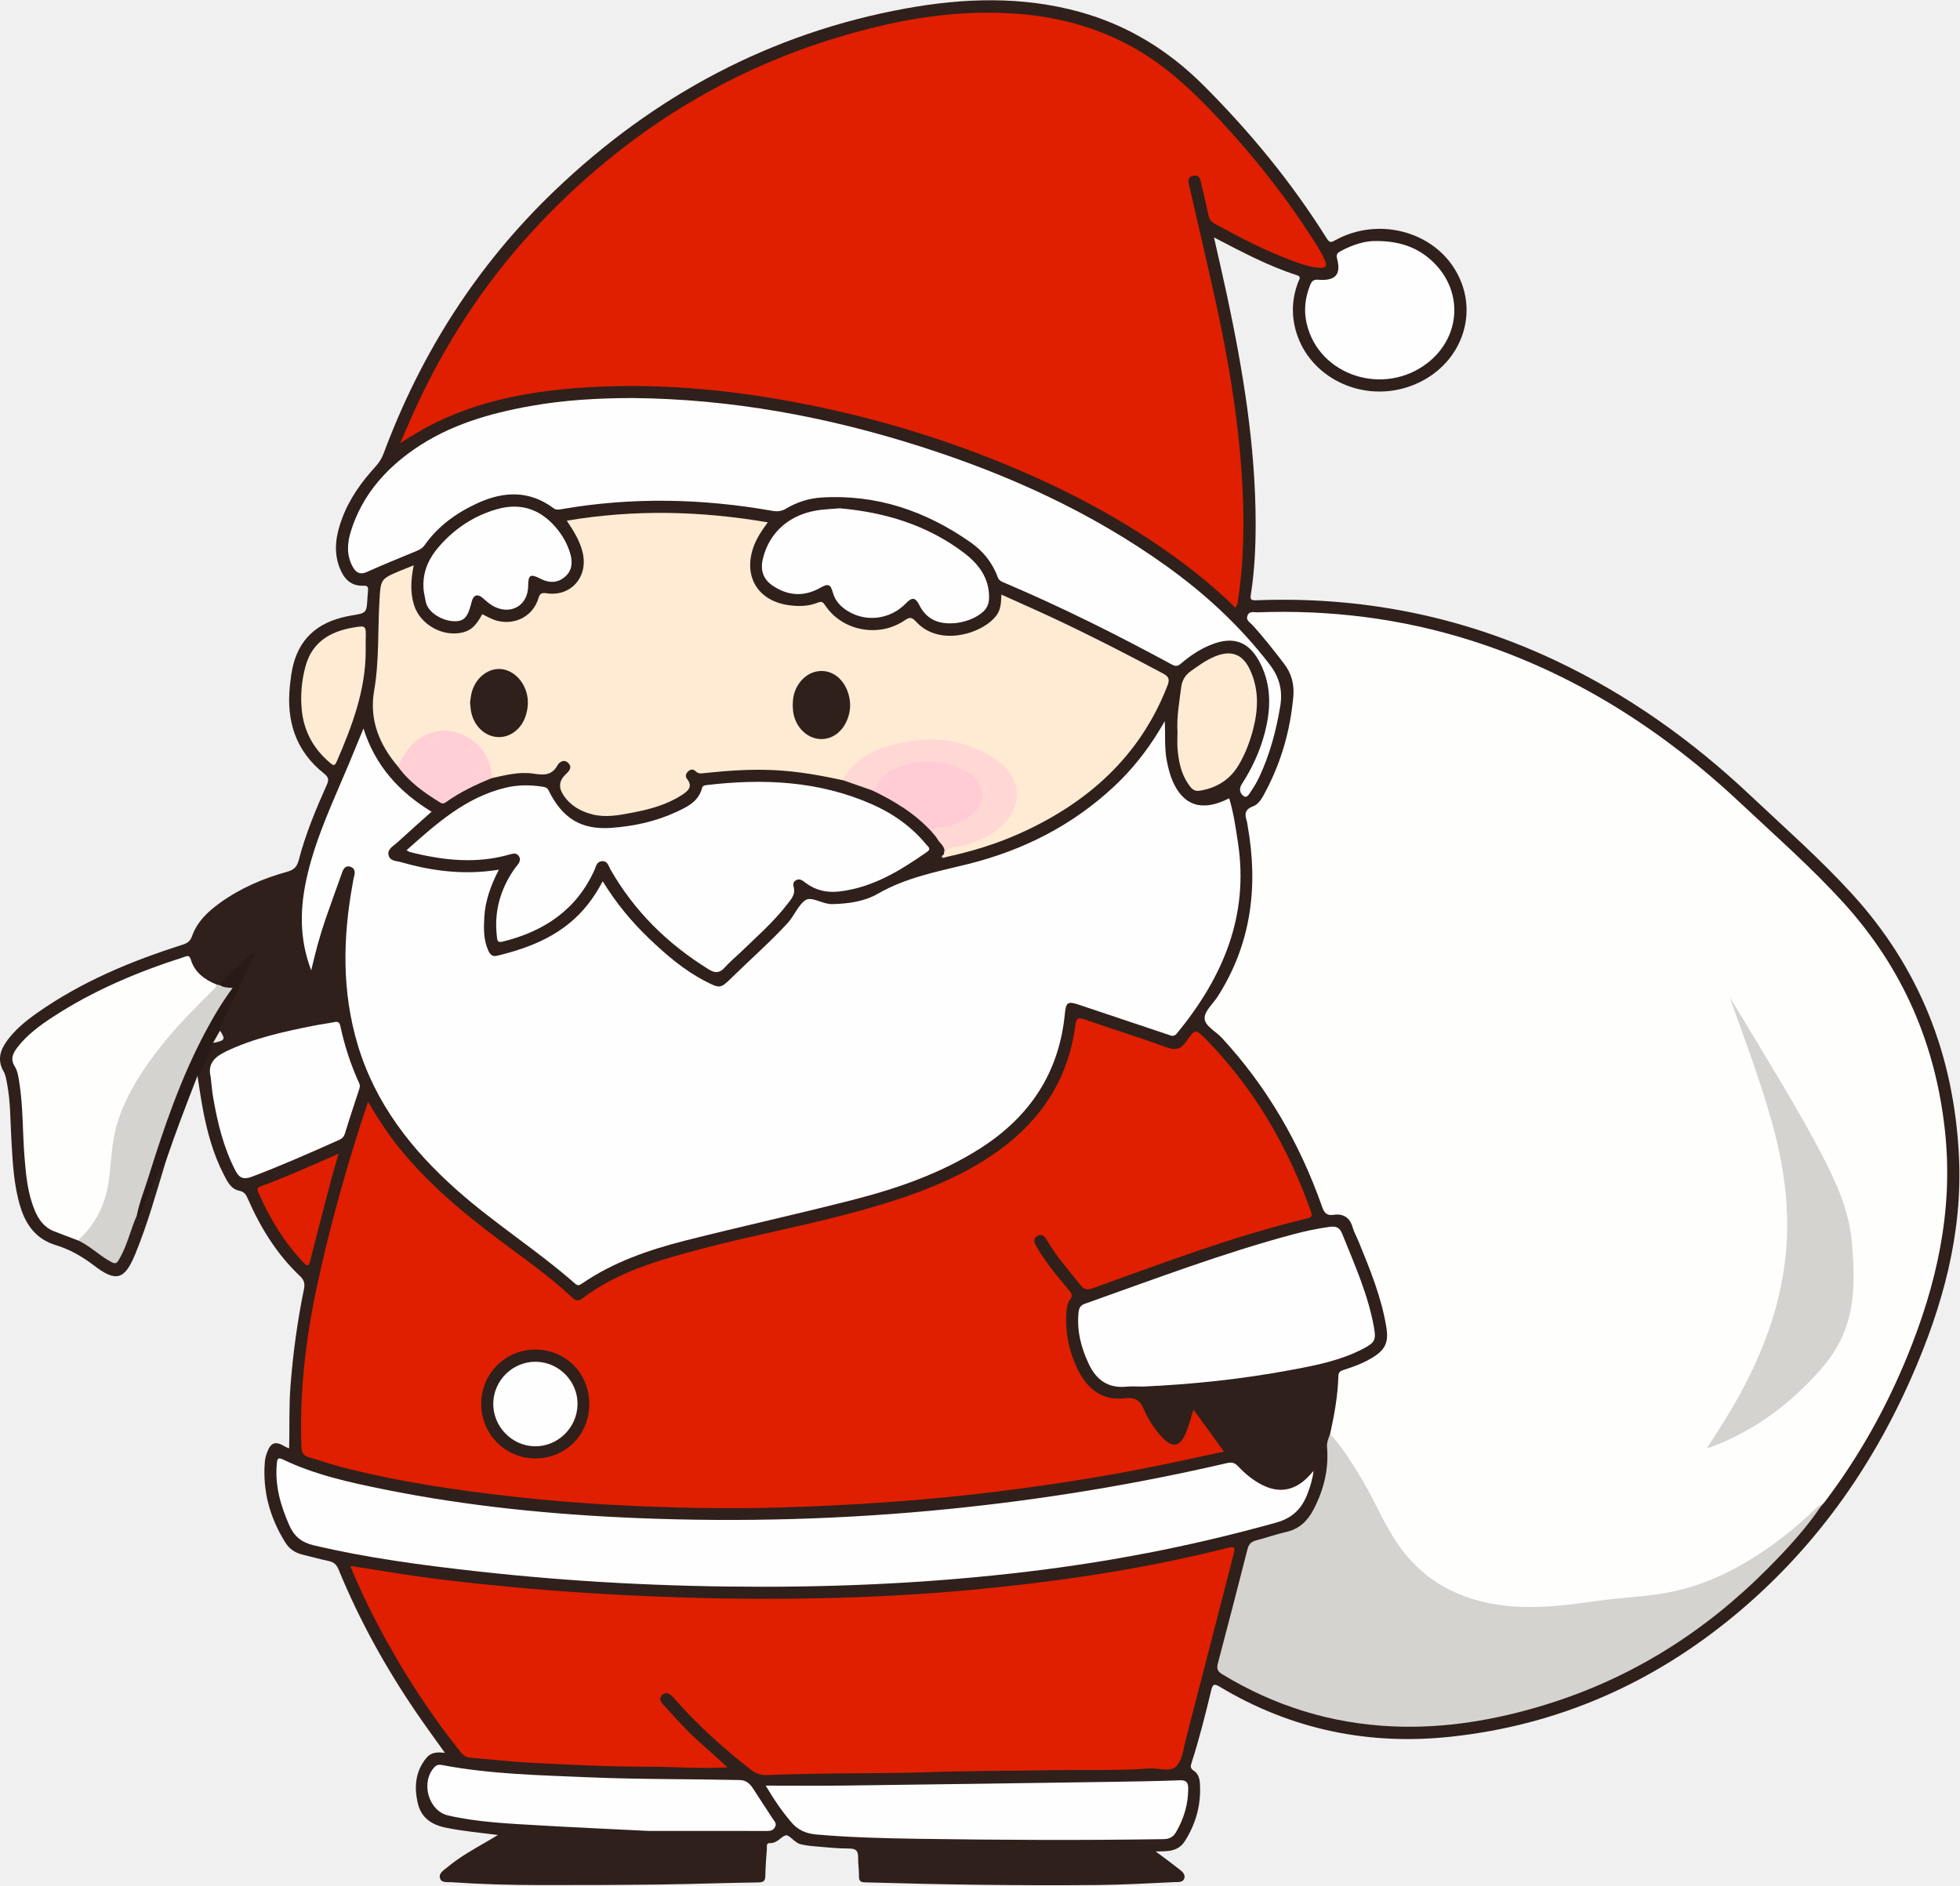
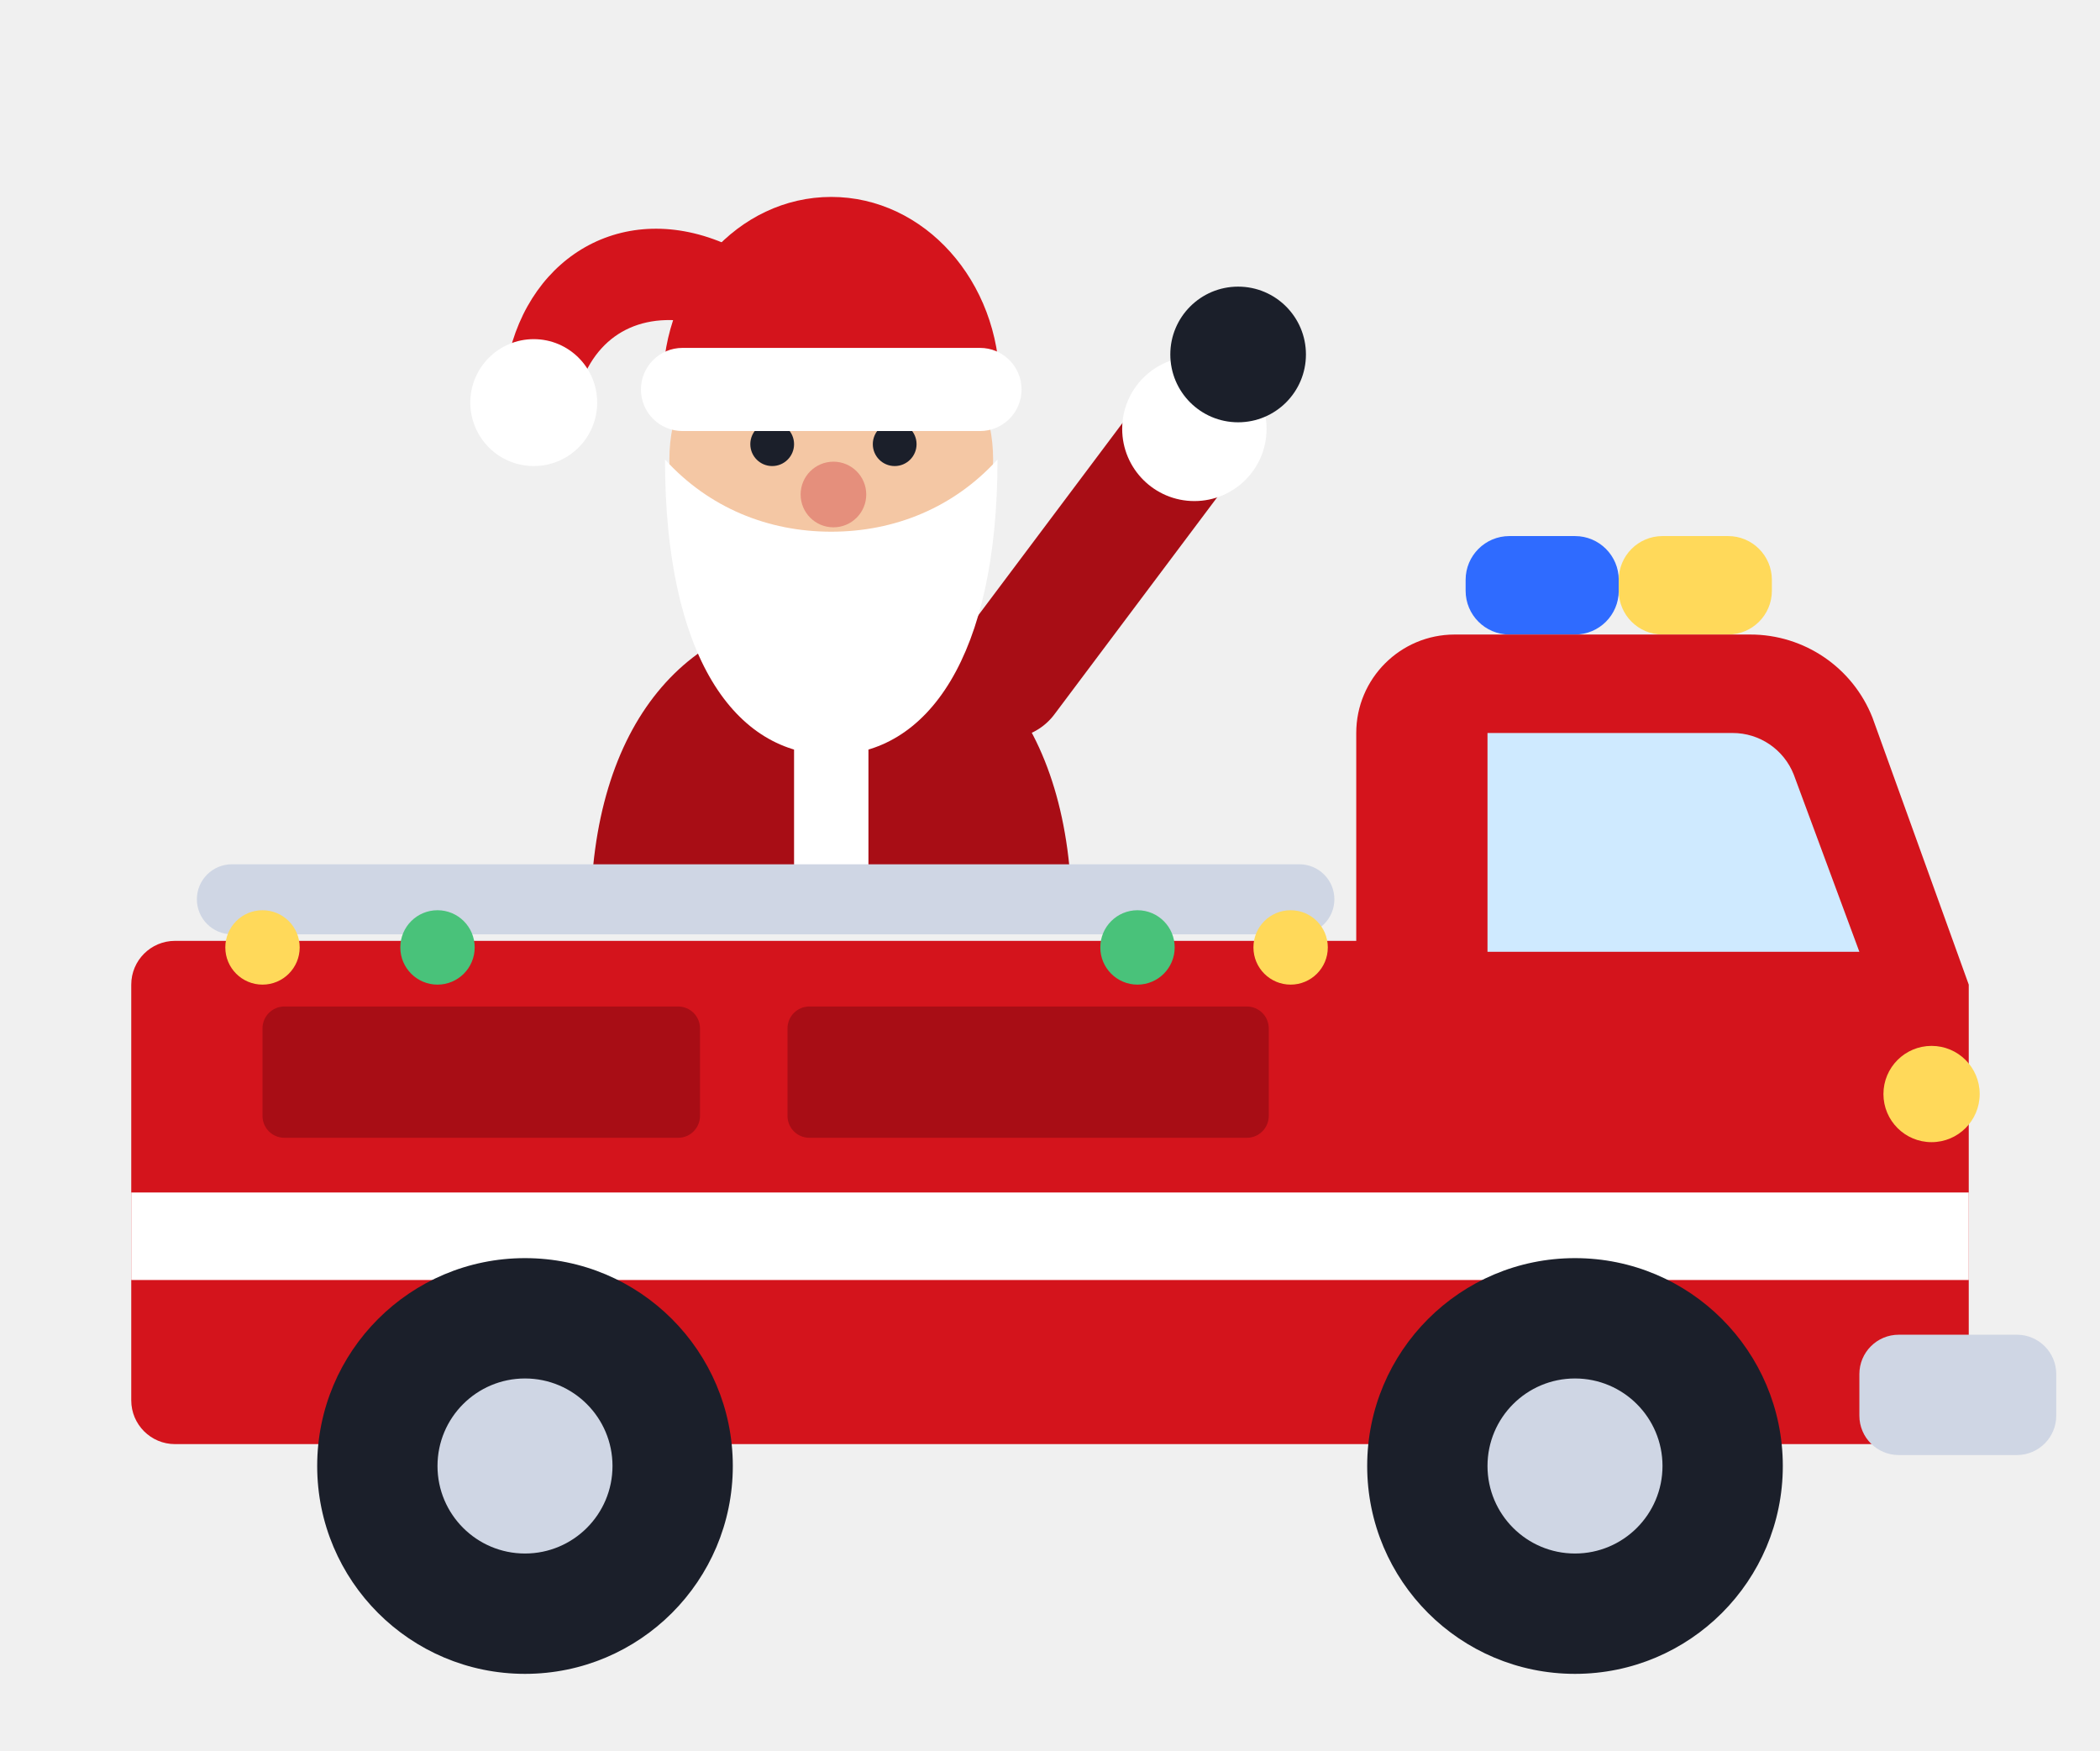
- <svg xmlns="http://www.w3.org/2000/svg" version="1.1" x="0" y="0" width="1132" height="1089" viewBox="0, 0, 1132, 1089">
-   <defs>
-     <clipPath id="Clip_1">
-       <path d="M0.06,0.15 L1131.66,0.15 L1131.66,1089 L0.06,1089 z" />
-     </clipPath>
-   </defs>
-   <g id="Layer_1">
-     <g clip-path="url(#Clip_1)">
-       <path d="M95.896,670.453 C90.355,688.543 85.361,706.827 78.144,724.35 C71.954,739.381 67.048,740.795 54.163,730.929 C47.442,725.782 40.306,721.71 32.31,719.28 C21.131,715.882 15.141,707.957 11.839,697.329 C7.843,684.463 7.329,671.146 6.548,657.854 C5.924,647.228 6.118,636.533 4.097,626.02 C3.629,623.588 3.251,620.97 2.058,618.88 C-1.64,612.404 0.032,606.717 4.012,601.245 C8.676,594.834 14.725,589.857 21.133,585.329 C46.926,567.097 75.704,555.163 105.593,545.657 C108.402,544.764 109.919,543.545 110.929,540.709 C113.897,532.379 120.086,526.545 127.066,521.524 C138.806,513.078 151.909,507.399 165.761,503.597 C169.862,502.472 171.555,500.67 172.601,496.64 C176.493,481.649 182.479,467.384 188.777,453.27 C190.054,450.408 189.789,448.924 187.139,446.825 C170.781,433.871 165.302,416.478 167.425,396.252 C167.859,392.124 168.354,387.952 169.383,383.946 C173.838,366.614 186.169,358.342 202.943,355.546 C211.727,354.081 211.747,354.229 212.229,345.193 C212.3,343.865 212.444,342.541 212.55,341.215 C212.702,339.321 212.471,338.215 209.921,338.333 C202.419,338.68 198.406,334.015 196.02,327.641 C192.421,318.027 194.164,308.596 197.609,299.378 C201.866,287.984 208.848,278.281 216.998,269.385 C219.055,267.14 220.535,264.699 221.603,261.83 C243.178,203.856 275.665,152.867 320.399,110.065 C377.71,55.229 444.977,19.073 523.356,4.846 C556.737,-1.214 590.319,-2.264 623.406,6.831 C650.886,14.385 674.547,28.838 694.751,48.98 C721.858,76.004 746.015,105.4 766.351,137.857 C768.079,140.616 769.174,139.854 771.305,138.689 C795.756,125.322 827.063,133.263 840.623,156.176 C856.025,182.199 842.458,214.487 812.195,223.836 C785.364,232.124 756.465,217.677 748.683,191.979 C745.692,182.1 746.119,172.277 749.887,162.62 C750.409,161.284 751.795,159.851 748.952,158.941 C732.427,153.648 717.187,145.468 701.142,137.154 C703.689,148.476 706.201,159.19 708.502,169.95 C717.878,213.806 725.217,257.926 725.2,302.962 C725.195,316.457 724.526,329.92 722.464,343.271 C722.035,346.046 722.211,346.872 725.511,346.744 C785.755,344.408 843.299,355.637 897.939,381.355 C939.734,401.027 976.88,427.425 1010.42,459.016 C1030.41,477.849 1051.06,495.987 1069.62,516.332 C1108.69,559.162 1128.43,609.576 1131.37,667.323 C1133.68,712.616 1121.96,754.637 1104.09,795.362 C1080.59,848.885 1047.27,895.349 1002.13,932.841 C954.46,972.437 899.874,996.495 838.148,1003.18 C790.576,1008.34 745.77,999.112 704.501,974.368 C701.459,972.544 700.451,972.614 699.539,976.404 C696.156,990.458 692.642,1004.49 688.198,1018.26 C687.61,1020.08 687.318,1021.51 689.461,1022.85 C692.006,1024.44 692.839,1027.35 693.019,1030.24 C693.764,1042.23 690.828,1053.21 684.372,1063.43 C680.356,1069.79 674.245,1069.39 667.455,1069.46 C672.346,1073.13 676.711,1076.29 680.938,1079.63 C682.604,1080.94 684.701,1082.55 684.028,1084.93 C683.29,1087.53 680.465,1087.1 678.462,1087.19 C663.662,1087.86 648.859,1088.73 634.051,1088.87 C589.242,1089.29 544.44,1088.64 499.647,1087.33 C497.13,1087.26 496.088,1086.68 496.119,1084 C496.161,1080.34 495.578,1076.68 495.611,1073.03 C495.643,1069.4 494.648,1067.8 490.527,1067.8 C483.556,1067.79 476.581,1067.01 469.617,1066.43 C467.138,1066.23 464.642,1065.87 462.235,1065.26 C458.758,1064.38 455.76,1059.47 453.654,1060.21 C450.822,1061.2 448.767,1064.81 444.798,1064.64 C442.326,1064.54 443.019,1066.63 442.92,1067.92 C442.525,1073.06 442.112,1078.22 442.029,1083.37 C441.983,1086.26 441.26,1087.32 438.07,1087.37 C419.092,1087.63 400.12,1088.33 381.142,1088.57 C357.819,1088.86 334.491,1088.95 311.166,1088.9 C294.351,1088.86 277.537,1088.43 260.756,1087.25 C258.376,1087.08 255.055,1087.79 254.151,1085.03 C253.187,1082.08 256.205,1080.41 258.193,1078.74 C265.501,1072.62 273.815,1068.02 282.028,1063.28 C283.567,1062.39 285.082,1061.46 287.534,1059.99 C276.737,1058.56 266.909,1057.73 257.24,1055.7 C249.153,1054 243.324,1050 241.359,1041.82 C239.093,1032.4 239.804,1023.27 246.295,1015.41 C248.903,1012.25 252.557,1011.91 256.969,1012.56 C251.258,1004.52 245.711,996.977 240.437,989.245 C222.681,963.215 207.5,935.76 195.534,906.592 C194.287,903.55 192.62,902.28 189.61,901.662 C184.57,900.629 179.621,899.162 174.609,897.984 C170.337,896.979 167.081,894.688 164.754,890.96 C155.853,876.706 151.596,861.279 152.957,844.439 C153.09,842.803 153.479,841.143 154.025,839.592 C156.339,833.027 158.998,832.139 164.942,835.781 C165.46,836.098 166.084,836.241 167.003,836.599 C167.279,824.296 166.866,812.366 167.785,800.439 C169.233,781.654 171.777,763.042 175.559,744.608 C176.261,741.187 175.496,739.236 173.03,736.899 C159.786,724.342 150.416,709.096 143.15,692.489 C142.119,690.133 141.235,688.447 138.206,687.839 C133.339,686.862 131.24,682.41 129.196,678.432 C122.988,666.35 119.515,653.359 117.051,640.082 C115.906,633.907 115.035,627.681 114.04,621.478 C116.212,614.895 119.174,608.644 122.049,602.355 C125.301,601.092 129.014,600.11 126.325,595.262 C126.072,590.151 129.187,586.157 131.17,581.91 C135.514,572.603 139.451,563.094 144.288,553.944 C138.52,559.172 132.314,563.89 127.108,569.717 C126.098,570.033 125.116,569.826 124.133,569.577 C117.983,567.215 113.192,563.198 110.148,557.371 C108.685,554.568 106.943,554.039 104.083,554.978 C76.731,563.949 50.398,575.073 26.683,591.677 C21.094,595.591 15.76,599.852 11.551,605.371 C9.131,608.544 8.236,611.596 9.836,615.535 C13.472,624.489 13.75,634.125 14.183,643.547 C14.703,654.852 15.299,666.134 16.322,677.403 C16.929,684.09 18.405,690.58 20.545,696.895 C22.914,703.886 27.325,708.985 34.735,711.174 C38.238,712.208 41.605,713.728 44.901,715.337 C51.503,717.568 56.33,722.633 62.134,726.144 C66.36,728.701 67.099,728.509 69.2,724.038 C71.745,718.624 73.818,713.022 75.647,707.322 C76.238,705.481 76.472,703.358 78.424,702.227 C79.942,702.739 79.814,701.433 80.159,700.644 C83.953,691.961 87.261,683.063 91.622,674.636 C92.548,672.846 93.008,670.339 95.896,670.453" fill="#2F201B" />
-     </g>
-     <path d="M123.046,602.446 C121.08,607.146 118.955,611.789 117.223,616.574 C116.51,618.545 115.416,620.049 114.04,621.478 C107.727,637.705 101.455,653.947 95.896,670.453 C90.991,676.098 89.211,683.327 86.089,689.871 C84.089,694.064 82.352,698.381 80.417,702.606 C79.615,704.358 79.184,703.54 78.965,702.269 C77.639,700.73 78.363,699.104 78.841,697.546 C88.613,665.721 98.54,633.94 113.008,603.841 C117.33,594.849 122.285,586.127 127.981,577.931 C130.527,574.268 131.369,571.682 127.052,569.168 C127.512,566.432 129.86,565.123 131.608,563.464 C136.248,559.061 141.086,554.867 146.14,550.325 C147.118,552.564 145.789,553.805 145.163,555.139 C139.462,567.286 133.734,579.421 127.985,591.546 C127.404,592.77 126.945,593.982 127.042,595.354 C127.151,598.53 126.107,601.056 123.046,602.446" fill="#271A17" />
-     <path d="M768.182,828.419 C770.638,817.374 772.659,806.255 772.981,794.916 C773.048,792.523 774.179,791.894 776.128,791.282 C781.838,789.488 787.439,787.382 792.592,784.261 C800.067,779.734 802.08,775.363 800.697,766.764 C797.904,749.386 791.242,733.259 784.642,717.112 C783.511,714.345 781.978,711.703 781.176,708.849 C779.573,703.153 775.638,700.935 770.283,701.733 C765.932,702.382 764.718,700.312 763.494,696.84 C750.68,660.506 731.807,627.759 705.554,599.389 C702.085,595.64 695.784,592.692 695.732,588.131 C695.685,583.987 700.62,579.807 703.299,575.606 C722.77,545.08 726.811,511.853 720.546,476.83 C720.4,476.011 720.344,475.163 720.098,474.375 C718.88,470.484 718.727,467.62 723.706,465.763 C727.403,464.384 729.337,460.222 731.203,456.683 C740.155,439.697 745.221,421.567 746.946,402.472 C747.586,395.393 746.011,389.094 741.555,383.311 C735.657,375.658 729.762,368.03 723.208,360.917 C721.864,359.459 719.407,358.32 720.495,355.562 C721.61,352.738 724.273,353.778 726.145,353.708 C768.074,352.147 809.162,357.199 849.227,369.862 C909.046,388.769 960.416,421.735 1005.84,464.452 C1025.72,483.149 1046.26,501.156 1064.66,521.405 C1098.93,559.122 1118.05,603.21 1123.39,653.962 C1128.19,699.526 1118.47,742.205 1101.41,783.809 C1089.12,813.777 1073.39,841.845 1053.78,867.679 C1053.29,868.329 1052.67,868.884 1052.11,869.484 C1042.64,879.619 1031.9,888.253 1020.59,896.195 C998.18,911.92 973.534,921.622 946.095,923.812 C932.991,924.858 919.974,926.683 906.931,928.29 C889.833,930.397 872.788,930.685 855.837,926.578 C831.411,920.659 813.54,906.435 801.181,884.756 C796.063,875.778 791.822,866.353 786.661,857.399 C782.078,849.448 777.204,841.715 771.629,834.424 C770.218,832.579 768.648,830.813 768.182,828.419" fill="#FEFEFD" />
-     <path d="M713.458,351.005 C702.521,340.22 690.697,330.537 678.293,321.572 C642.956,296.037 604.264,276.865 563.608,261.505 C524.749,246.823 484.755,236.296 443.759,229.645 C409.646,224.11 375.281,221.698 340.772,223.656 C308.184,225.505 276.295,230.976 246.975,246.515 C242.033,249.134 237.333,252.21 231.144,255.896 C235.335,246.471 238.766,238.249 242.6,230.219 C260.533,192.67 283.565,158.601 312.295,128.424 C366.528,71.46 431.566,33.142 508.237,15.021 C532.961,9.178 558.095,6.242 583.51,7.682 C607.29,9.028 629.9,14.413 651.38,25.717 C671.718,36.421 687.875,51.558 703.242,67.948 C724.364,90.476 743.439,114.63 759.921,140.78 C761.956,144.009 763.938,147.276 765.374,150.867 C766.563,153.844 765.692,154.791 762.663,154.695 C757.407,154.529 752.51,152.871 747.676,151.111 C731.517,145.227 716.291,137.356 701.281,129.036 C699.357,127.969 698.413,126.546 697.97,124.406 C696.757,118.548 695.401,112.718 693.954,106.913 C693.305,104.309 693.246,100.572 689.037,101.566 C685.216,102.467 686.481,105.612 687.056,108.14 C692.106,130.347 697.352,152.511 702.232,174.756 C709.507,207.92 715.056,241.345 717.24,275.294 C718.784,299.295 718.57,323.19 714.974,347.006 C714.774,348.327 714.601,349.623 713.458,351.005" fill="#DF1F00" />
-     <path d="M689.285,814.245 C695.25,822.457 700.895,830.229 706.909,838.508 C694.368,841.19 682.219,843.875 670.032,846.377 C634.665,853.64 598.986,859.007 563.134,863.115 C541.656,865.576 520.102,867.333 498.504,868.637 C467.411,870.516 436.298,871.606 405.165,871.076 C369.064,870.46 333.018,868.658 297.096,864.612 C263.357,860.812 229.829,855.927 196.93,847.356 C190.82,845.763 184.869,843.561 178.768,841.924 C175.288,840.99 174.198,839.146 174.071,835.564 C172.952,804.096 176.562,773.077 183.177,742.411 C190.861,706.794 200.74,671.754 212.541,636.421 C217.595,644.906 222.506,652.749 228.188,660.065 C245.42,682.249 266.714,700.064 289.041,716.784 C303.166,727.362 317.689,737.445 330.563,749.601 C332.437,751.371 334.092,751.721 336.254,750.083 C356.656,734.624 380.707,727.843 404.886,721.456 C436.392,713.134 468.525,707.389 499.885,698.462 C527.044,690.731 553.499,681.368 576.715,664.661 C601.749,646.645 617.154,622.722 621.13,591.883 C621.589,588.329 622.655,587.588 626.129,588.791 C642.003,594.287 658.051,599.29 673.848,604.995 C679.027,606.866 682.048,606.017 685.127,601.573 C690.28,594.134 690.569,594.225 696.934,600.772 C724.451,629.072 743.809,662.352 756.98,699.394 C757.747,701.55 758.43,702.992 754.985,703.817 C712.668,713.953 672.067,729.424 631.22,744.103 C627.754,745.348 626.071,744.903 623.812,742.051 C617.095,733.569 609.847,725.496 604.451,716.04 C603.188,713.826 601.523,712.64 599.18,713.933 C596.726,715.285 597.177,717.425 598.357,719.54 C603.584,728.909 610.486,737.047 617.343,745.2 C618.91,747.064 619.772,748.355 618.035,750.675 C616.437,752.81 616.081,755.544 615.895,758.259 C615.136,769.303 617.216,779.807 621.862,789.796 C627.391,801.686 635.811,809.331 649.914,807.675 C655.285,807.044 658.387,808.701 660.558,813.929 C663.035,819.895 666.694,825.372 671.137,830.196 C677.035,836.597 681.484,835.914 684.872,827.797 C686.631,823.581 687.733,819.09 689.285,814.245" fill="#DF1F00" />
-     <path d="M179.752,560.509 C172.561,541.845 173.229,523.656 177.532,505.342 C182.774,483.036 192.619,462.447 201.404,441.462 C204.16,434.879 206.856,428.271 209.93,420.826 C216.682,442.304 230.48,457.437 249.242,468.883 C242.454,474.957 235.781,480.814 229.258,486.834 C227.146,488.783 223.705,490.334 224.382,493.833 C225.093,497.508 229,497.256 231.703,498.034 C249.954,503.284 268.486,505.547 288.107,502.377 C283.499,511.358 280.223,520.268 279.702,529.934 C279.36,536.261 279.23,542.584 281.802,548.601 C282.789,550.91 284.026,552.826 286.977,552.117 C307.244,547.246 325.941,539.576 339.382,522.586 C342.573,518.552 345.353,514.24 348.109,509.064 C355.8,521.626 364.726,532.418 374.915,542.15 C384.811,551.602 395.151,560.505 407.414,566.826 C415.917,571.209 416.198,571.033 422.842,564.514 C433.541,554.018 444.861,544.156 454.993,533.082 C458.824,528.895 461.113,522.58 465.258,519.923 C468.801,517.652 475.138,522.363 480.543,522.252 C489.802,522.062 499.155,520.785 507.076,516.221 C523.222,506.918 541.005,503.582 558.708,499.212 C590.681,491.32 619.44,476.811 643.669,454.068 C653.809,444.548 662.379,433.761 669.575,421.869 C670.421,420.471 671.254,419.064 672.74,416.579 C673.094,425.092 672.458,432.502 673.955,439.774 C674.728,443.53 675.594,447.238 677.085,450.776 C683.306,465.532 694.315,469.113 709.898,461.132 C712.488,469.445 713.622,477.959 714.936,486.43 C721.562,529.121 706.147,564.772 679.715,596.952 C677.9,599.162 676.387,598.236 674.499,597.6 C657.348,591.825 640.188,586.075 623.02,580.349 C616.6,578.207 615.657,578.957 614.992,585.761 C611.662,619.816 594.593,645.255 566.041,663.41 C543.189,677.942 517.901,686.641 491.924,693.273 C460.034,701.414 427.867,708.47 395.965,716.569 C374.821,721.937 354.211,728.983 335.986,741.537 C334.584,742.503 333.613,742.782 332.125,741.473 C310.346,722.321 285.698,706.799 263.988,687.542 C237.756,664.273 216.726,637.51 206.543,603.325 C197.443,572.78 197.976,541.923 203.598,510.906 C203.895,509.27 204.127,507.613 204.566,506.015 C205.227,503.614 204.904,501.509 202.391,500.673 C199.761,499.798 198.458,501.565 197.649,503.841 C194.427,512.913 191.096,521.947 187.959,531.049 C184.712,540.47 182.148,550.099 179.752,560.509" fill="#FEFEFE" />
-     <path d="M420.191,1020.91 C404.11,1021.77 389.186,1020.53 374.256,1020.53 C351.609,1020.52 328.995,1019.4 306.391,1018.24 C294.772,1017.65 283.198,1016.23 271.59,1015.36 C268.258,1015.11 266.654,1012.85 264.913,1010.66 C249.328,991.066 235.659,970.19 223.502,948.314 C215.738,934.345 208.632,920.059 202.332,904.562 C209.635,905.696 216.415,906.68 223.171,907.81 C246.635,911.735 270.262,914.308 293.931,916.576 C328.4,919.878 362.935,921.815 397.551,922.872 C423.707,923.671 449.856,923.767 475.987,923.177 C504.422,922.534 532.847,921 561.185,918.354 C610.243,913.773 658.89,906.618 706.76,894.702 C713.785,892.953 713.73,892.935 711.914,899.972 C702.936,934.743 694.026,969.532 684.993,1004.29 C683.574,1009.75 683.012,1016.31 679.568,1020.12 C676.059,1023.99 669.211,1021.14 663.844,1021.54 C645.722,1022.9 627.555,1022.2 609.411,1022.54 C585.101,1022.99 560.774,1022.85 536.478,1023.68 C514.829,1024.43 493.183,1024.19 471.538,1024.58 C462.055,1024.75 452.569,1024.94 443.096,1025.39 C439.353,1025.56 436.434,1024.43 433.532,1022.16 C418.284,1010.23 403.876,997.417 391.016,982.912 C390.132,981.914 389.197,980.962 388.313,979.965 C386.664,978.103 384.555,977.308 382.604,978.953 C380.512,980.717 381.389,982.89 383.025,984.64 C389.617,991.694 395.86,999.08 403.119,1005.5 C408.588,1010.33 413.962,1015.28 420.191,1020.91" fill="#DF1F00" />
-     <path d="M486.953,450.712 C473.957,447.889 460.91,445.576 447.571,444.887 C434.043,444.187 420.63,445.116 407.214,446.533 C405.248,446.741 403.395,447.228 401.685,445.44 C400.347,444.042 398.573,444.394 397.249,445.776 C396.117,446.958 395.667,448.516 396.752,449.867 C400.36,454.353 397.358,456.904 393.999,459.103 C385.207,464.86 375.245,467.54 365.076,469.457 C357.566,470.873 349.999,472.376 342.329,470.474 C335.496,468.78 329.623,465.486 325.585,459.559 C322.395,454.876 322.802,450.998 326.893,447.105 C328.907,445.188 330.575,443.207 328.273,440.818 C325.881,438.336 323.109,440.018 321.957,442.121 C318.526,448.388 313.486,447.656 307.693,446.836 C299.697,445.705 291.848,447.768 284.054,449.477 C282.157,447.369 282.359,444.509 281.41,442.054 C277.588,432.167 271.033,425.369 260.208,423.9 C248.947,422.372 240.557,427.172 234.504,436.565 C233.102,438.741 232.65,441.66 229.875,442.831 C219.067,430.115 213.136,415.795 216.093,398.846 C219.057,381.862 218.135,364.675 219.125,347.592 C219.88,334.556 219.541,334.531 231.5,329.541 C233.796,328.583 236.116,327.682 238.943,326.547 C237.361,334.342 236.809,341.819 239.041,349.245 C242.51,360.788 255.859,368.307 267.535,365.24 C272.126,364.034 274.929,361.398 278.535,354.776 C281.563,356.296 284.497,358.044 287.92,358.774 C298.05,360.934 307.725,355.746 310.86,345.927 C311.703,343.286 312.301,342.178 315.496,342.683 C329.437,344.89 339.681,333.568 336.612,319.593 C335.125,312.824 331.542,307.022 327.353,300.771 C366.23,294.204 404.549,295.084 443.442,301.727 C439.795,306.676 436.689,311.308 434.91,316.742 C429.486,333.302 437.822,346.895 455.122,349.518 C460.98,350.406 466.783,350.325 472.307,348.116 C474.559,347.215 475.327,347.767 476.56,349.638 C486.323,364.447 507.423,368.548 522.399,358.411 C525.294,356.452 526.523,356.297 529.068,359.103 C542.574,373.994 567.995,365.945 575.669,355.255 C578.016,351.986 578.169,348.11 578.376,343.468 C588.68,348.129 598.665,352.518 608.54,357.142 C629.909,367.147 650.887,377.925 671.703,389.037 C675.387,391.004 675.587,392.652 674.188,396.243 C658.324,436.954 628.388,463.582 589.461,481.211 C575.646,487.467 561.181,491.853 546.368,495.073 C545.575,495.245 544.452,496.179 543.946,494.752 C543.851,494.485 544.782,493.855 545.24,493.393 C545.214,489.316 548.249,488.736 551.255,488.161 C560.381,486.416 568.758,483.024 576.122,477.231 C588.041,467.855 588.959,453.793 578.328,443.096 C573.269,438.006 567.067,434.759 560.412,432.59 C544.463,427.393 528.397,427.244 512.382,432.529 C503.179,435.567 495.042,440.134 489.555,448.494 C488.91,449.476 488.141,450.35 486.953,450.712" fill="#FFEBD3" />
-     <path d="M365.138,229.924 C422.003,230.434 477.278,240.607 531.307,257.823 C581.935,273.956 629.935,295.686 673.345,326.741 C695.939,342.904 716.152,361.549 733.169,383.683 C739.031,391.307 740.93,398.886 739.357,408.243 C736.998,422.273 733.372,435.832 727.349,448.714 C726.018,451.561 724.401,454.307 722.626,456.901 C721.612,458.382 720.327,461.238 718.367,459.924 C716.326,458.557 715.286,455.909 717.198,452.952 C723.097,443.83 727.652,434.048 730.414,423.508 C733.964,409.966 734.474,396.548 728.085,383.589 C721.634,370.506 712.341,367.039 698.844,372.66 C692.648,375.24 687.118,378.964 682.054,383.317 C680.278,384.845 678.976,385.033 676.885,383.898 C645.045,366.624 612.668,350.44 579.298,336.3 C577.852,335.688 576.779,334.923 576.209,333.348 C573.159,324.921 567.631,318.22 560.441,313.196 C534.619,295.155 506.196,285.388 474.34,287.4 C467.115,287.856 460.266,290.061 454.059,293.768 C451.395,295.359 448.958,295.593 446.042,295.078 C405.53,287.922 364.958,287.056 324.327,294.111 C322.705,294.392 321.226,294.714 319.619,293.515 C305.652,283.092 290.771,283.778 275.771,290.659 C263.678,296.206 253.018,303.848 245.232,314.904 C243.973,316.691 242.36,317.534 240.519,318.304 C231.019,322.271 221.434,326.053 212.072,330.324 C207.75,332.295 205.431,330.61 203.589,327.184 C200.033,320.572 200.542,313.622 202.671,306.804 C208.993,286.564 222.099,271.375 239.196,259.523 C259.437,245.491 282.549,238.798 306.463,234.528 C325.857,231.064 345.461,229.968 365.138,229.924" fill="#FEFEFE" />
-     <path d="M758.665,849.605 C758.035,854.665 756.707,858.736 755.18,862.77 C751.937,871.337 746.688,876.808 737.169,879.479 C693.362,891.766 648.936,900.706 603.839,906.552 C549.44,913.603 494.797,916.58 439.982,916.577 C385.016,916.575 330.188,913.772 275.543,907.669 C243.784,904.122 212.142,899.958 180.978,892.589 C174.098,890.961 169.84,887.329 167.111,881.149 C162.078,869.755 158.654,858.063 159.892,845.411 C160.112,843.16 160.176,841.509 163.404,843.057 C182.003,851.981 202.014,856.328 222.049,860.375 C270.118,870.085 318.776,874.886 367.718,876.897 C427.847,879.368 487.856,877.671 547.766,871.687 C601.981,866.271 655.609,857.465 708.662,845.14 C711.592,844.46 713.254,845.074 715.129,847.064 C719.141,851.322 723.63,855.024 728.885,857.704 C738.271,862.491 746.848,861.295 754.542,854.065 C755.85,852.836 756.989,851.429 758.665,849.605" fill="#FEFEFE" />
-     <path d="M768.182,828.419 C775.742,836.464 781.383,845.847 786.999,855.26 C793.982,866.965 799.078,879.688 806.736,891.046 C821.916,913.558 843.382,924.682 869.977,927.575 C888.028,929.539 905.668,927.094 923.411,924.633 C935.212,922.997 947.132,922.484 958.949,920.674 C977.011,917.908 993.477,911.276 1009.02,902.032 C1023.49,893.421 1036.63,883.033 1048.75,871.342 C1049.7,870.421 1050.57,869.356 1052.11,869.484 C1043.19,882.82 1032.34,894.547 1021.11,905.875 C984.63,942.659 942.041,969.555 892.31,984.794 C863.622,993.585 834.401,998.57 804.32,997.235 C768.89,995.663 736.052,985.504 705.759,967.023 C703.109,965.406 702.629,963.715 703.358,960.942 C709.145,938.926 714.909,916.902 720.508,894.838 C721.271,891.832 722.747,890.466 725.649,889.738 C731.447,888.284 737.098,886.209 742.924,884.906 C750.412,883.233 755.184,878.525 758.564,872.083 C764.478,860.814 767.497,848.86 766.44,836.067 C766.208,833.267 767.196,830.874 768.182,828.419" fill="#D5D3D0" />
-     <path d="M234.781,491.142 C252.074,475.743 268.905,460.61 291.844,455.051 C299.076,453.299 306.347,453.285 313.658,454.489 C315.032,454.715 316.089,455.06 316.796,456.497 C324.792,472.769 335.698,479.468 353.129,478.203 C366.129,477.26 378.815,474.518 390.708,468.974 C397.049,466.018 403.485,462.948 405.46,455.206 C405.81,453.831 406.907,453.642 408.144,453.495 C440.843,449.63 472.947,451.058 503.597,464.581 C515.767,469.951 526.462,477.475 534.974,487.846 C536,489.096 538.07,490.249 535.379,492.122 C519.869,502.926 503.939,512.788 484.579,514.976 C477.554,515.771 471,514.304 465.272,509.977 C463.492,508.633 461.774,507.127 459.485,508.621 C457.338,510.022 458.441,511.907 458.654,513.913 C459.005,517.211 456.636,519.791 454.732,522.267 C446.879,532.482 437.199,540.943 427.978,549.841 C424.862,552.847 421.467,555.596 418.605,558.822 C415.68,562.121 413.076,562.273 409.37,559.984 C385.698,545.366 366.437,526.476 352.572,502.237 C351.399,500.187 350.996,497.206 347.609,497.467 C344.577,497.701 344.281,500.456 343.383,502.452 C332.977,525.564 314.291,537.971 290.414,543.902 C287.073,544.732 287.205,542.908 286.965,540.865 C285.295,526.674 288.91,513.845 296.946,502.16 C297.511,501.338 298.164,500.576 298.788,499.796 C300.127,498.122 300.96,496.255 299.539,494.348 C298.244,492.609 296.309,493.01 294.493,493.538 C275.138,499.157 255.96,497.002 236.847,492.207 C236.386,492.091 235.977,491.767 234.781,491.142" fill="#FEFEFE" />
-     <path d="M659.926,800.954 C656.764,800.954 653.576,800.692 650.444,801.002 C640.051,802.033 633.286,797.16 628.967,788.176 C624.429,778.734 621.876,768.876 622.899,758.288 C623.138,755.817 623.791,754.088 626.566,753.105 C666.487,738.963 706.094,723.888 747.079,712.939 C753.995,711.092 760.993,709.632 768.094,708.667 C771.609,708.189 773.709,708.988 775.245,712.813 C782.302,730.389 790.094,747.688 793.498,766.498 C794.822,773.815 794.204,775.438 787.611,778.922 C774.338,785.936 759.75,788.73 745.207,791.434 C717.022,796.675 688.574,799.685 659.926,800.954" fill="#FEFEFE" />
-     <path d="M44.994,716.481 C40.348,714.719 35.677,713.023 31.063,711.18 C25.422,708.926 22.213,704.382 19.989,698.99 C15.935,689.161 14.988,678.725 14.148,668.293 C12.99,653.894 13.408,639.387 11.122,625.061 C10.621,621.922 10.173,618.665 8.528,616.029 C5.875,611.778 7.412,608.483 9.966,605.134 C15.606,597.742 22.996,592.344 30.662,587.345 C54.039,572.103 79.51,561.393 105.992,552.922 C107.628,552.399 109.279,551.211 110.184,554.239 C112.413,561.698 118.125,565.823 124.971,568.677 C126.482,571.663 123.806,572.919 122.337,574.383 C112.901,583.787 103.549,593.256 95.183,603.655 C80.594,621.79 68.45,641.101 65.816,664.936 C65.05,671.871 64.788,678.838 63.538,685.747 C61.575,696.592 56.459,705.744 49.555,714.064 C48.415,715.437 47.183,716.944 44.994,716.481" fill="#FEFEFD" />
-     <path d="M442.229,1031.45 C458.151,1031.45 472.898,1031.6 487.641,1031.42 C539.395,1030.77 591.147,1030.02 642.899,1029.26 C655.707,1029.08 668.518,1028.85 681.317,1028.37 C685.115,1028.22 686.262,1029.58 686.257,1033.16 C686.245,1042.22 683.774,1050.51 679.25,1058.28 C677.617,1061.09 675.482,1062.32 672.007,1062.37 C624.73,1063.11 577.452,1062.88 530.182,1062.17 C510.578,1061.87 490.951,1061.4 471.382,1059.67 C465.521,1059.15 460.903,1057.14 457.114,1052.71 C451.828,1046.53 447.23,1039.89 442.229,1031.45" fill="#FEFEFE" />
-     <path d="M485.035,293.621 C510.629,295.875 535.405,303.099 556.841,319.421 C565.287,325.853 571.447,333.978 571.24,345.457 C571.183,348.657 570.179,351.175 567.781,353.369 C560.987,359.585 547.822,362.036 539.69,358.362 C535.572,356.502 532.835,353.303 530.82,349.282 C528.701,345.054 526.655,344.907 523.315,348.407 C514.258,357.898 500.003,359.69 489.142,352.672 C485.26,350.163 482.297,346.922 481.021,342.324 C479.636,337.337 478.341,336.951 473.643,339.589 C464.334,344.817 455.134,344.242 446.377,338.387 C440.712,334.599 438.999,329.33 440.613,322.707 C444.467,306.887 456.756,296.521 474.161,294.489 C477.457,294.104 480.78,293.953 485.035,293.621" fill="#FEFEFE" />
-     <path d="M374.234,1057.61 C353.272,1056.51 332.329,1055.66 311.407,1054.41 C293.817,1053.37 276.161,1052.65 258.898,1048.72 C247.354,1046.09 242.769,1029.4 250.955,1020.74 C252.328,1019.29 253.769,1019.27 255.48,1019.59 C283.376,1024.89 311.664,1025.43 339.907,1026.64 C369.004,1027.89 398.125,1027.59 427.231,1028.22 C431.135,1028.31 433.212,1030.46 435.079,1033.36 C438.852,1039.23 442.677,1045.07 446.516,1050.9 C447.416,1052.26 448.669,1053.36 447.644,1055.33 C446.622,1057.29 445.116,1057.64 443.132,1057.64 C420.166,1057.6 397.2,1057.61 374.234,1057.61" fill="#FEFEFE" />
-     <path d="M121.682,622.154 C119.723,614.32 124.196,610.404 130.418,607.405 C146.431,599.689 163.626,596.002 180.884,592.537 C184.955,591.72 189.09,591.215 193.163,590.401 C195.245,589.985 196.127,590.642 196.565,592.692 C199.001,604.089 202.598,615.12 207.444,625.721 C208.18,627.331 207.68,628.552 207.208,629.98 C204.507,638.17 201.771,646.352 199.27,654.604 C198.666,656.594 197.661,657.656 195.859,658.462 C179.204,665.907 162.523,673.272 145.45,679.746 C140.729,681.535 138.187,680.503 135.981,676.231 C129.037,662.778 125.541,648.308 123.046,633.532 C122.411,629.77 122.127,625.948 121.682,622.154" fill="#FEFEFE" />
-     <path d="M794.738,139.227 C809.277,139.177 820.179,143.476 828.898,152.559 C845.216,169.559 843.194,195.019 824.583,209.564 C799.396,229.248 761.745,217.109 754.687,186.963 C752.895,179.313 753.754,171.834 756.746,164.504 C757.766,162.005 758.993,161.398 761.544,161.592 C771.331,162.338 774.643,158.574 772.223,149.357 C771.594,146.962 772.473,146.081 774.259,145.1 C781.247,141.264 788.638,139.063 794.738,139.227" fill="#FEFEFE" />
-     <path d="M244.528,338.17 C244.449,329.57 247.895,322.26 253.337,315.96 C262.444,305.415 273.697,297.89 287.16,294.087 C300.474,290.326 311.75,293.976 320.795,304.412 C324.873,309.116 327.93,314.437 329.528,320.478 C330.855,325.494 330.16,330.175 325.848,333.556 C321.615,336.875 316.985,336.783 312.292,334.365 C306.306,331.28 305.066,331.998 305.039,338.496 C304.992,349.421 295.524,355.3 285.664,350.521 C283.091,349.273 281.021,347.364 278.885,345.499 C275.792,342.799 273.402,343.647 272.424,347.594 C270.215,356.519 268.206,358.915 262.428,358.855 C256.103,358.79 247.235,354.326 245.886,347.507 C245.272,344.4 244.516,341.352 244.528,338.17" fill="#FEFEFE" />
-     <path d="M44.994,716.481 C55.797,706.855 61.327,694.604 63.059,680.419 C64.402,669.417 64.576,658.251 68.098,647.559 C73.658,630.682 83.372,616.282 94.366,602.596 C103.138,591.675 113.003,581.784 122.946,571.962 C123.892,571.028 124.974,570.191 124.971,568.678 C125.664,568.841 126.358,569.005 127.052,569.168 C129.099,570.39 131.421,570.493 134.344,570.683 C128.1,579.122 123.019,587.759 118.327,596.615 C104.335,623.028 94.723,651.169 85.854,679.592 C83.501,687.133 80.522,694.485 78.965,702.269 C75.659,709.649 73.923,717.636 70.189,724.857 C67.161,730.712 67.143,730.838 61.52,727.354 C55.915,723.882 51.083,719.226 44.994,716.481" fill="#D5D3D0" />
-     <path d="M680.061,422.762 C679.54,414.056 681.12,405.53 682.203,396.949 C682.718,392.869 684.55,389.957 687.884,387.585 C692.229,384.493 696.525,381.382 701.467,379.29 C710.837,375.323 717.575,377.697 721.814,386.64 C727.243,398.094 726.772,409.852 723.63,421.719 C721.709,428.974 719.003,435.987 715.1,442.385 C710.048,450.668 702.351,455.215 692.809,456.779 C689.251,457.363 687.646,454.882 686.091,452.581 C682.059,446.617 680.748,439.738 680.112,432.744 C679.812,429.442 680.061,426.091 680.061,422.762" fill="#FFEBD3" />
-     <path d="M486.953,450.712 C492.281,439.342 502.357,434.077 513.575,430.815 C535.082,424.559 555.918,425.949 575.036,438.523 C589.077,447.759 591.353,463.756 580.076,475.593 C573.61,482.38 565.003,486.173 555.817,488.584 C552.121,489.554 547.2,488.415 545.24,493.393 C546.562,489.296 542.89,487.363 541.321,484.547 C540.48,483.037 539.156,481.795 538.05,480.432 C538.37,476.276 541.981,476.835 544.422,476.446 C549.828,475.583 554.662,473.591 559.058,470.465 C568.203,463.962 568.166,453.342 558.631,447.559 C544.885,439.222 530.536,439.646 516.158,445.963 C512.584,447.533 510.105,450.547 507.888,453.733 C506.899,455.153 506.188,457.14 503.778,456.569 C498.17,454.617 492.561,452.665 486.953,450.712" fill="#FFD7D5" />
-     <path d="M211.21,375.552 C211.283,398.535 203.362,419.395 194.418,440.022 C193.148,442.95 192.134,441.916 190.568,440.594 C181.116,432.615 175.527,422.498 174.3,410.207 C173.453,401.724 174.184,393.249 176.409,384.998 C180.189,370.978 190.558,364.813 203.933,362.515 C211.404,361.232 211.411,361.343 211.218,369.073 C211.165,371.231 211.21,373.392 211.21,375.552" fill="#FFEBD3" />
-     <path d="M503.778,456.569 C504.925,456.119 505.622,455.261 506.176,454.177 C508.691,449.254 512.501,445.531 517.663,443.692 C532.181,438.522 546.497,437.948 559.996,446.83 C569.451,453.052 569.702,464.751 560.461,471.167 C555.695,474.476 550.678,477.216 544.574,477.677 C542.403,477.84 539.418,477.665 538.05,480.432 C528.438,469.875 516.485,462.681 503.778,456.569" fill="#FFCCD5" />
-     <path d="M229.875,442.831 C232.753,436.857 235.741,431.106 241.499,427.105 C250.307,420.984 259.733,420.491 268.723,425.124 C278.176,429.995 283.646,438.398 284.054,449.477 C274.857,453.208 265.911,457.42 257.791,463.21 C256.686,463.997 255.736,464.491 254.25,463.582 C245.03,457.935 236.292,451.756 229.875,442.831" fill="#FFCFD5" />
-     <path d="M195.526,666.449 C193.87,672.283 192.402,677.142 191.114,682.049 C187.067,697.467 183.03,712.889 179.136,728.345 C178.426,731.163 177.778,731.89 175.52,729.538 C164.081,717.62 155.717,703.737 149.137,688.686 C148.386,686.967 148.601,685.999 150.511,685.3 C165.456,679.836 179.939,673.235 195.526,666.449" fill="#DF1F00" />
-     <path d="M123.046,602.446 C124.378,600.082 125.71,597.718 127.042,595.354 C130.439,600.317 129.976,601.139 123.046,602.446" fill="#EDECEB" />
-     <path d="M985.797,836.556 C992.466,826.334 998.467,816.979 1003.86,807.248 C1017.84,782.024 1027.97,755.567 1031.16,726.649 C1034.14,699.622 1030.43,673.354 1023.14,647.433 C1016.34,623.283 1007.45,599.852 998.999,576.099 C1002.18,581.28 1005.41,586.427 1008.52,591.648 C1023.32,616.5 1038.66,641.044 1052.05,666.703 C1060.46,682.811 1068.07,699.551 1069.57,717.763 C1071.07,735.877 1071.86,754.335 1064.15,771.747 C1060.95,778.981 1056.49,785.453 1051.36,791.272 C1033.94,811.02 1013.33,826.436 988.488,835.786 C988.04,835.955 987.565,836.054 985.797,836.556" fill="#D5D3D0" />
-     <path d="M340.331,811.138 C340.283,828.848 326.634,842.514 309.066,842.444 C291.698,842.374 277.884,828.355 277.923,810.838 C277.961,793.42 292.013,779.443 309.36,779.567 C326.928,779.693 340.379,793.405 340.331,811.138" fill="#2F201B" />
-     <path d="M457.829,407.283 C457.896,406.122 457.912,404.957 458.051,403.807 C459.119,394.987 465.815,388.039 473.627,387.613 C481.44,387.187 488.014,392.875 490.285,401.844 C491.247,405.648 491.235,409.348 490.208,413.129 C487.805,421.98 480.977,427.531 473.156,426.866 C465.485,426.214 459.06,419.379 458.048,410.762 C457.913,409.611 457.903,408.445 457.829,407.283" fill="#2F201B" />
-     <path d="M271.476,405.785 C271.795,403.845 271.942,401.666 272.527,399.611 C275.031,390.821 282.908,385.228 290.597,386.64 C299.116,388.203 305.534,397.439 304.829,407.325 C304.678,409.451 304.232,411.61 303.562,413.634 C301.001,421.376 294.407,426.211 287.286,425.753 C280.045,425.287 273.887,419.502 272.159,411.422 C271.779,409.647 271.712,407.805 271.476,405.785" fill="#2F201B" />
-     <path d="M309.483,786.612 C322.893,786.775 333.831,798.033 333.55,811.384 C333.267,824.842 322.039,835.714 308.707,835.44 C295.596,835.171 284.822,824.055 284.879,810.856 C284.937,797.454 296.105,786.45 309.483,786.612" fill="#FEFEFE" />
+ <svg xmlns="http://www.w3.org/2000/svg" viewBox="0 0 96 80" role="img" aria-label="Santa on a fire engine">
+   <path d="M46 31 55 19" stroke="#a80d15" stroke-width="5.5" stroke-linecap="round" fill="none" />
+   <circle cx="54.6" cy="19.6" r="3.3" fill="#fff" />
+   <circle cx="56.6" cy="16.2" r="3.1" fill="#1b1f2a" />
+   <path d="M27 42c0-9 4.5-14 11-14s11 5 11 14z" fill="#a80d15" />
+   <rect x="36.3" y="30" width="3.4" height="12" fill="#fff" />
+   <circle cx="38" cy="21" r="7.4" fill="#f4c7a4" />
+   <path d="M30.4 21c0 9 3.2 13.5 7.6 13.5S45.600 30 45.600 21c-2 2.200-4.700 3.300-7.600 3.300S32.400 23.200 30.400 21z" fill="#fff" />
+   <circle cx="35.300" cy="20.300" r="1" fill="#1b1f2a" />
+   <circle cx="40.900" cy="20.300" r="1" fill="#1b1f2a" />
+   <circle cx="38.100" cy="22.600" r="1.500" fill="#e58f7c" />
+   <path d="M30.300 17.600a7.700 8.600 0 0 1 15.400 0z" fill="#d4141c" />
+   <path d="M33.500 11.300c-4.800-2.300-9.300.300-10.300 5.200l3.400.900c.900-2.300 3-3.300 5.800-2.500z" fill="#d4141c" />
+   <circle cx="24.400" cy="18.400" r="2.900" fill="#fff" />
+   <rect x="29.300" y="15.900" width="17.400" height="3.800" rx="1.900" fill="#fff" />
+   <rect x="9" y="39.500" width="52" height="3.200" rx="1.600" fill="#cfd6e4" />
+   <rect x="67" y="24.500" width="7" height="4.500" rx="2" fill="#2f6bff" />
+   <rect x="74" y="24.500" width="7" height="4.500" rx="2" fill="#ffd95a" />
+   <path d="M8 43h54v-9.500a4.500 4.500 0 0 1 4.500-4.500H80a6 6 0 0 1 5.600 3.800L90 45v19a2 2 0 0 1-2 2H8a2 2 0 0 1-2-2V45a2 2 0 0 1 2-2z" fill="#d4141c" />
+   <path d="M68 33.500h11.200a3 3 0 0 1 2.800 1.900L85 43.500H68z" fill="#cfeaff" />
+   <rect x="12" y="46" width="20" height="6" rx="1" fill="#a80d15" />
+   <rect x="36" y="46" width="22" height="6" rx="1" fill="#a80d15" />
+   <rect x="6" y="54.500" width="84" height="4" fill="#fff" />
+   <rect x="85" y="61" width="9" height="5.500" rx="1.800" fill="#cfd6e4" />
+   <circle cx="88.300" cy="50" r="2.200" fill="#ffd95a" />
+   <g>
+     <circle cx="12" cy="43.300" r="1.700" fill="#ffd95a" />
+     <circle cx="20" cy="43.300" r="1.700" fill="#49c27a" />
+     <circle cx="52" cy="43.300" r="1.700" fill="#49c27a" />
+     <circle cx="59" cy="43.300" r="1.700" fill="#ffd95a" />
  </g>
+   <circle cx="24" cy="67" r="9.500" fill="#1b1f2a" />
+   <circle cx="24" cy="67" r="4" fill="#cfd6e4" />
+   <circle cx="72" cy="67" r="9.500" fill="#1b1f2a" />
+   <circle cx="72" cy="67" r="4" fill="#cfd6e4" />
</svg>
